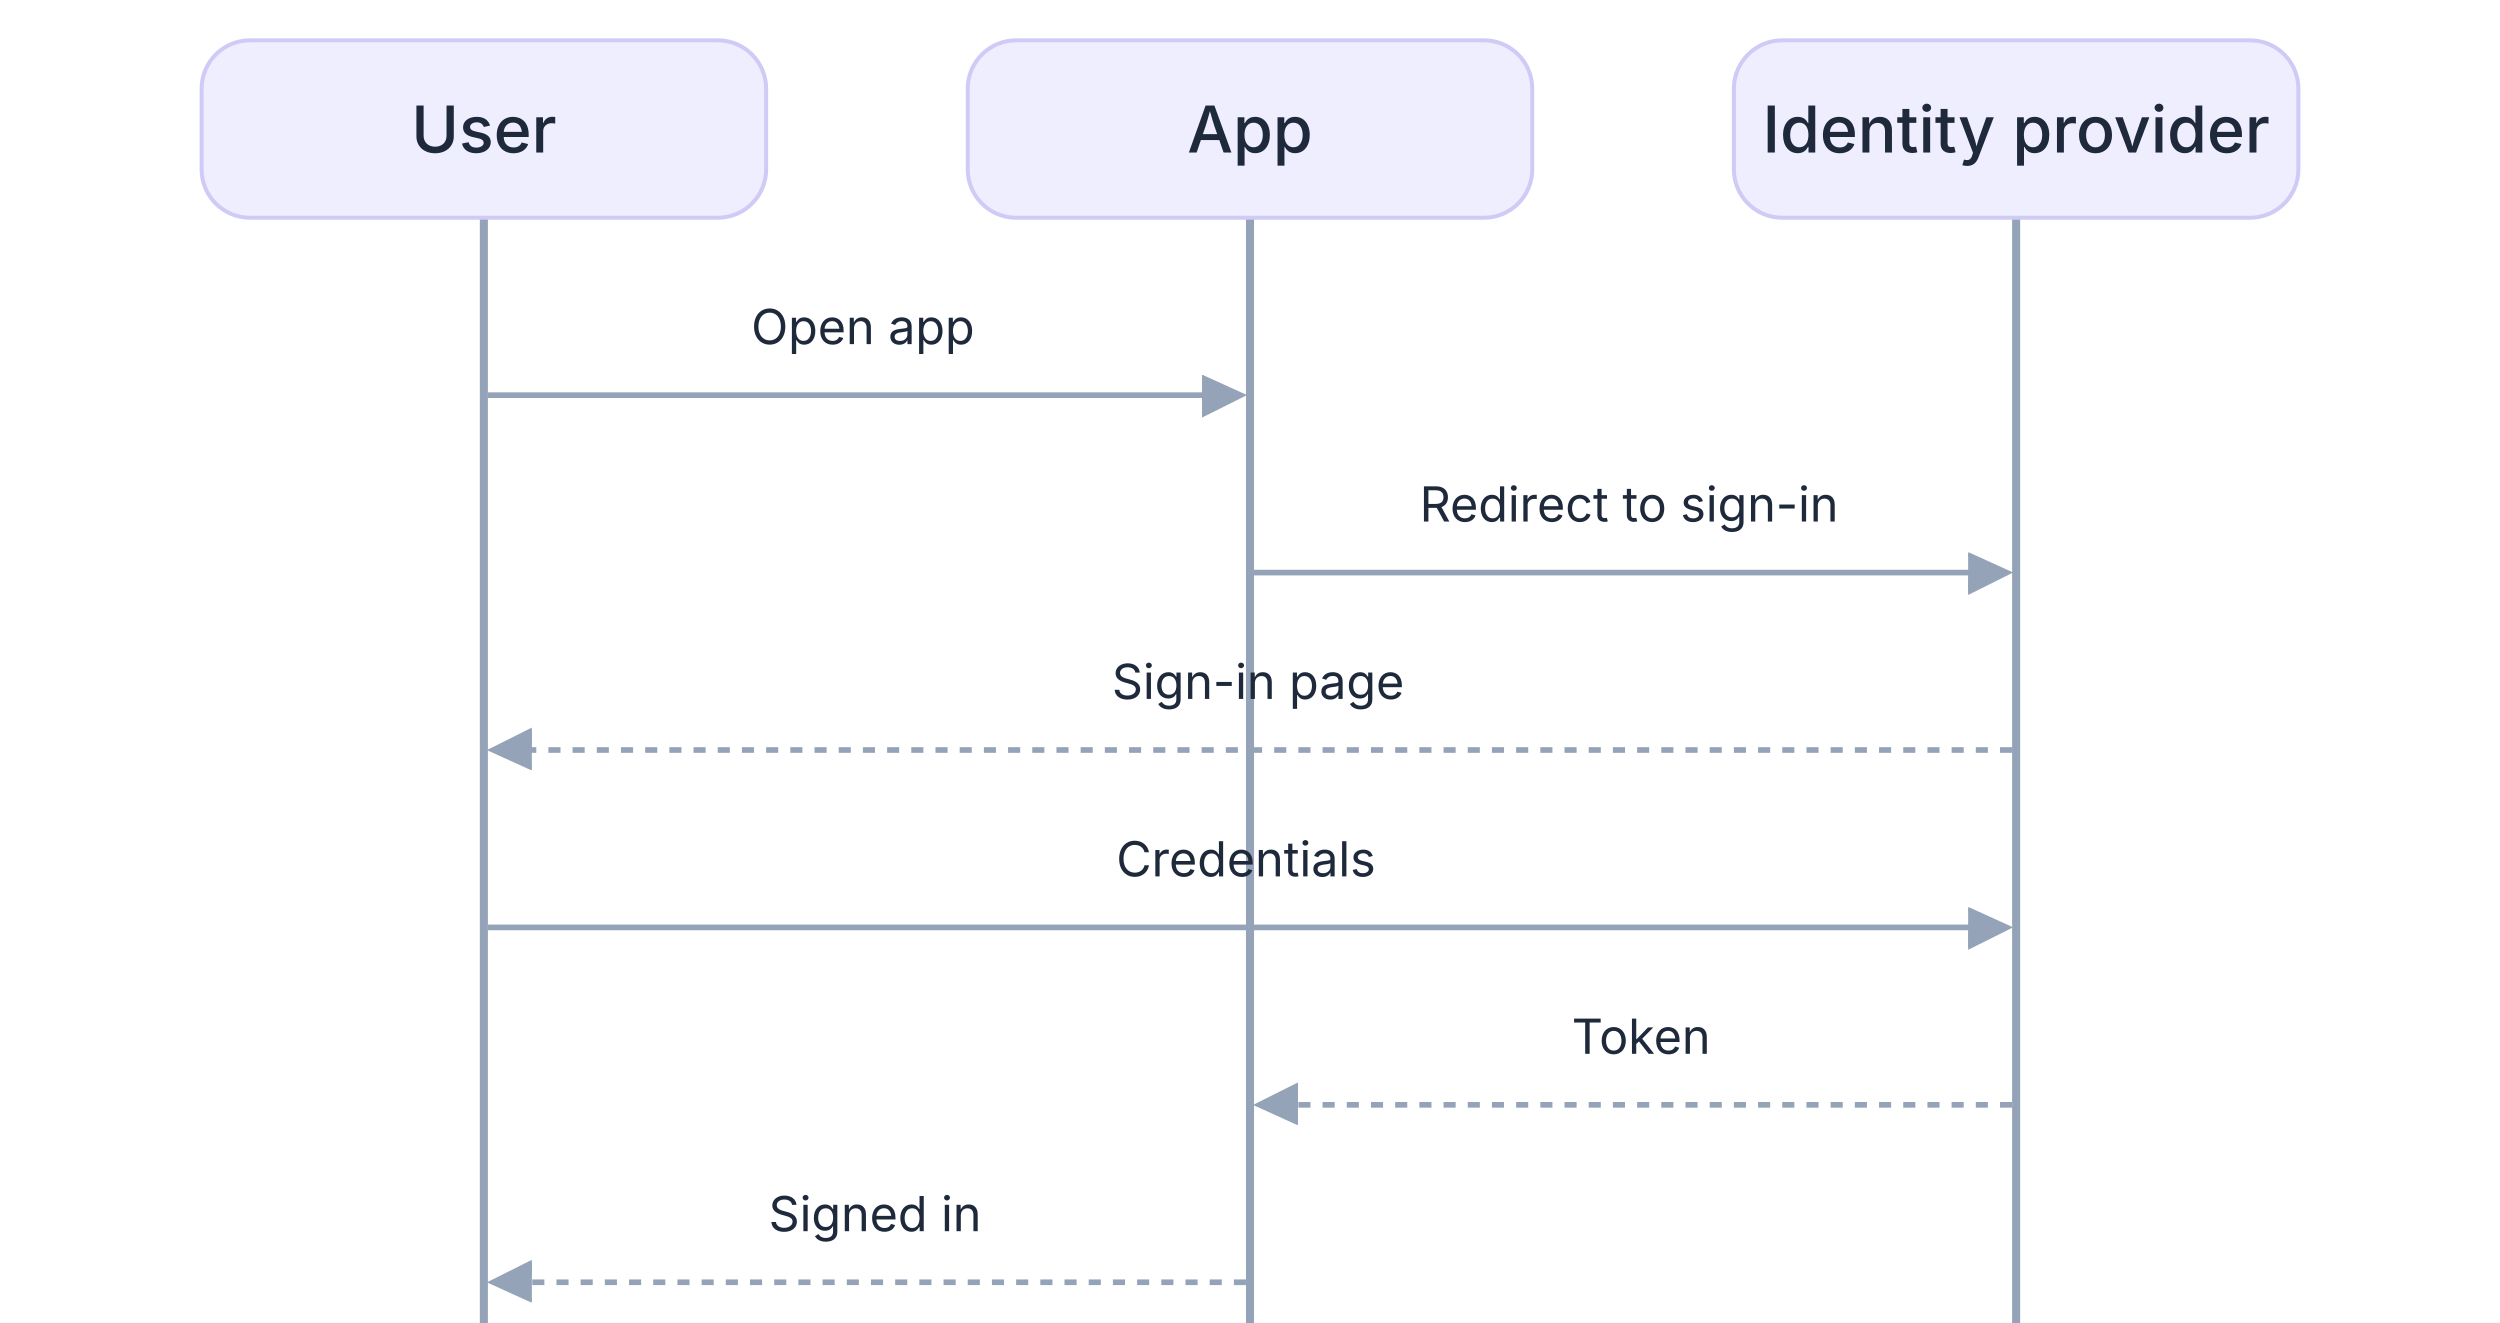
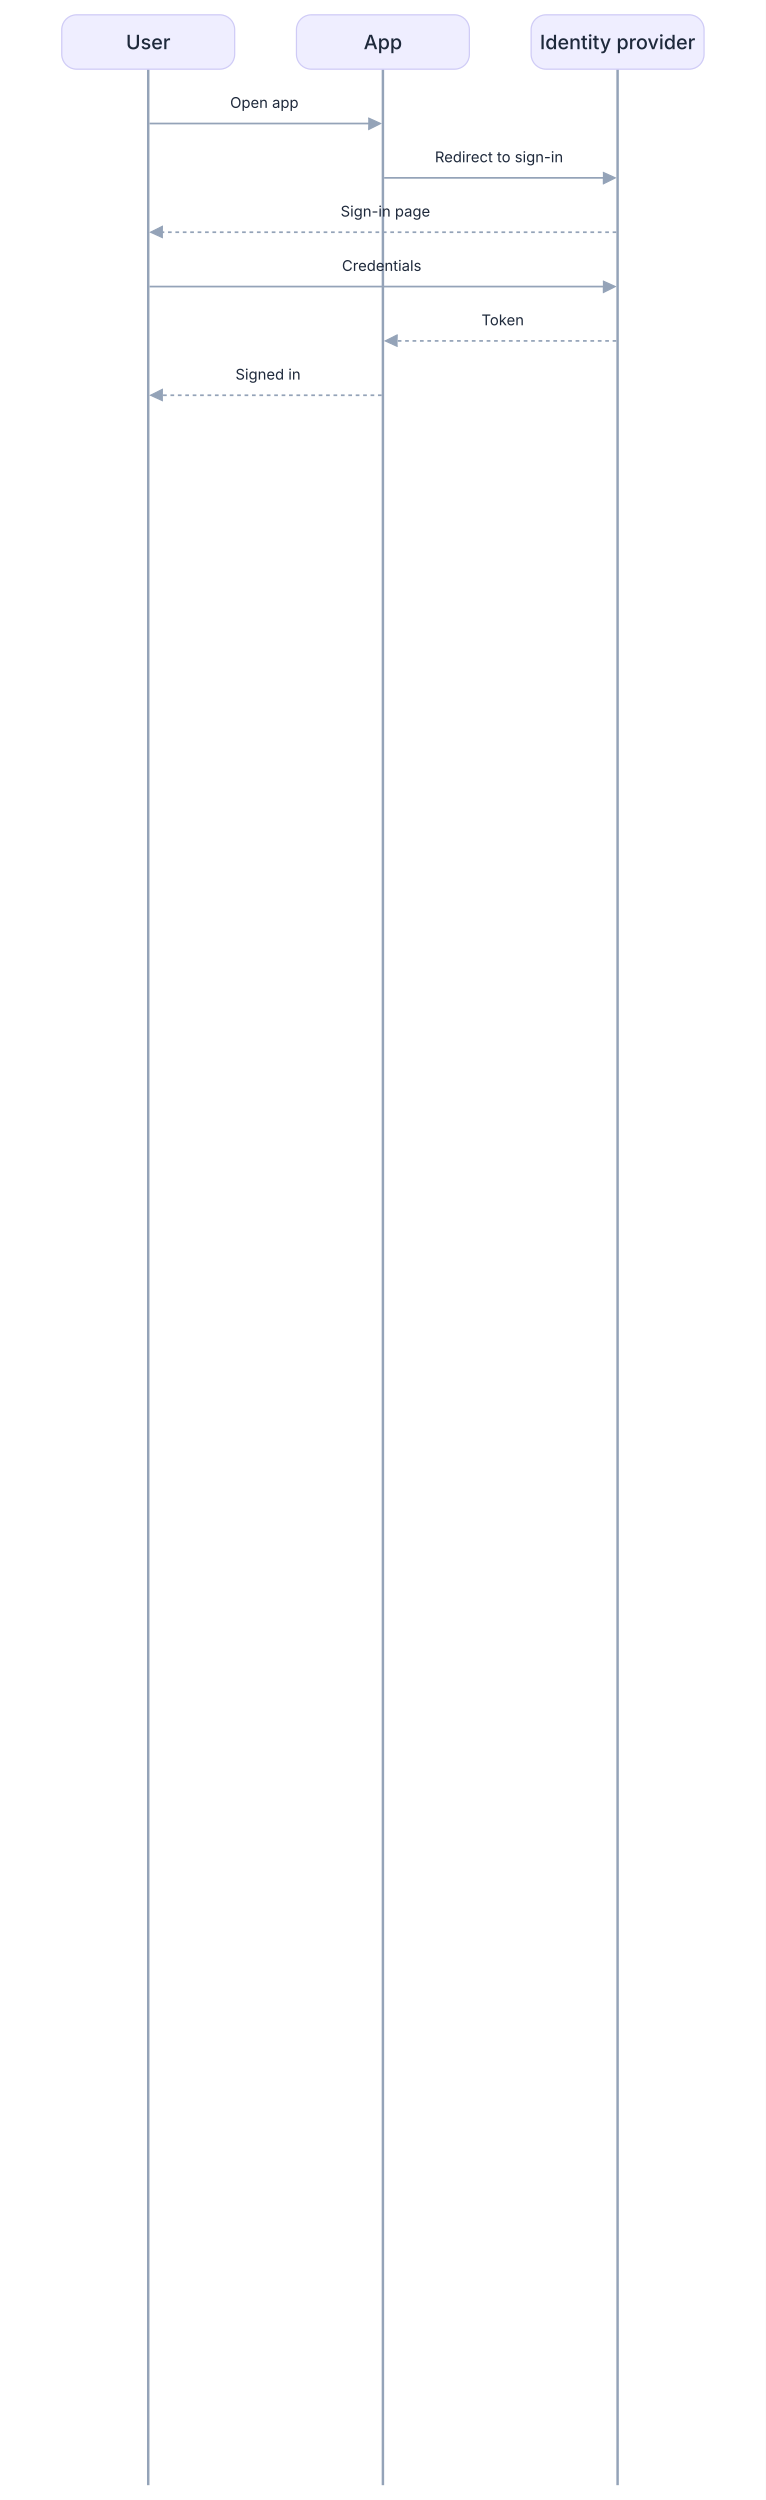
- <svg xmlns="http://www.w3.org/2000/svg" id="d_login_sequence_light" width="100%" style="max-width: 620px; background: rgb(255, 255, 255);" viewBox="-50 -10 620 328" role="img" aria-roledescription="sequence" aria-labelledby="d_login_sequence_light-title d_login_sequence_light-desc">
-   <rect class="pd-bg" x="-50" y="-10" width="620" height="328" fill="#FFFFFF" />
+ <svg xmlns="http://www.w3.org/2000/svg" id="d_login_sequence_light" width="100%" style="max-width: 620px; background: rgb(255, 255, 255);" viewBox="-50 -12 620 2024" role="img" aria-roledescription="sequence" aria-labelledby="d_login_sequence_light-title d_login_sequence_light-desc">
+   <rect class="pd-bg" x="-50" y="-12" width="620" height="2024" fill="#FFFFFF" />
  <g>
    <line id="actor5" x1="450" y1="44" x2="450" y2="2000" class="actor-line 200" stroke-width="0.5px" stroke="#999" name="I" data-et="life-line" data-id="I" />
    <g id="root-5" data-et="participant" data-type="participant" data-id="I">
      <rect x="380" y="0" fill="#eaeaea" stroke="#666" width="140" height="44" name="I" rx="12" ry="12" class="actor actor-top" />
      <text x="450" y="22" dominant-baseline="central" alignment-baseline="central" class="actor actor-box" style="text-anchor: middle; font-size: 16px; font-weight: 400;">
        <tspan x="450" dy="0">Identity provider</tspan>
      </text>
    </g>
  </g>
  <g>
    <line id="actor4" x1="260" y1="44" x2="260" y2="2000" class="actor-line 200" stroke-width="0.5px" stroke="#999" name="A" data-et="life-line" data-id="A" />
    <g id="root-4" data-et="participant" data-type="participant" data-id="A">
      <rect x="190" y="0" fill="#eaeaea" stroke="#666" width="140" height="44" name="A" rx="12" ry="12" class="actor actor-top" />
      <text x="260" y="22" dominant-baseline="central" alignment-baseline="central" class="actor actor-box" style="text-anchor: middle; font-size: 16px; font-weight: 400;">
        <tspan x="260" dy="0">App</tspan>
      </text>
    </g>
  </g>
  <g>
    <line id="actor3" x1="70" y1="44" x2="70" y2="2000" class="actor-line 200" stroke-width="0.5px" stroke="#999" name="U" data-et="life-line" data-id="U" />
    <g id="root-3" data-et="participant" data-type="participant" data-id="U">
      <rect x="0" y="0" fill="#eaeaea" stroke="#666" width="140" height="44" name="U" rx="12" ry="12" class="actor actor-top" />
      <text x="70" y="22" dominant-baseline="central" alignment-baseline="central" class="actor actor-box" style="text-anchor: middle; font-size: 16px; font-weight: 400;">
        <tspan x="70" dy="0">User</tspan>
      </text>
    </g>
  </g>
  <style>#d_login_sequence_light{font-family:'Inter',Inter,system-ui,sans-serif;font-size:13px;fill:#1E293B;}@keyframes edge-animation-frame{from{stroke-dashoffset:0;}}@keyframes dash{to{stroke-dashoffset:0;}}#d_login_sequence_light .edge-animation-slow{stroke-dasharray:9,5!important;stroke-dashoffset:900;animation:dash 50s linear infinite;stroke-linecap:round;}#d_login_sequence_light .edge-animation-fast{stroke-dasharray:9,5!important;stroke-dashoffset:900;animation:dash 20s linear infinite;stroke-linecap:round;}#d_login_sequence_light .error-icon{fill:#FFFFFF;}#d_login_sequence_light .error-text{fill:#1E293B;stroke:#1E293B;}#d_login_sequence_light .edge-thickness-normal{stroke-width:1px;}#d_login_sequence_light .edge-thickness-thick{stroke-width:3.5px;}#d_login_sequence_light .edge-pattern-solid{stroke-dasharray:0;}#d_login_sequence_light .edge-thickness-invisible{stroke-width:0;fill:none;}#d_login_sequence_light .edge-pattern-dashed{stroke-dasharray:3;}#d_login_sequence_light .edge-pattern-dotted{stroke-dasharray:2;}#d_login_sequence_light .marker{fill:#94A3B8;stroke:#94A3B8;}#d_login_sequence_light .marker.cross{stroke:#94A3B8;}#d_login_sequence_light svg{font-family:'Inter',Inter,system-ui,sans-serif;font-size:13px;}#d_login_sequence_light p{margin:0;}#d_login_sequence_light .actor{stroke:#CFCBF6;fill:#EFEEFF;stroke-width:1;}#d_login_sequence_light rect.actor.outer-path[data-look="neo"]{filter:drop-shadow( 1px 2px 2px rgba(185,185,185,1));}#d_login_sequence_light rect.note[data-look="neo"]{stroke:#F0DE9E;fill:#FEF8E1;filter:drop-shadow( 1px 2px 2px rgba(185,185,185,1));}#d_login_sequence_light text.actor&gt;tspan{fill:#1E293B;stroke:none;}#d_login_sequence_light .actor-line{stroke:#E2E8F0;}#d_login_sequence_light .innerArc{stroke-width:1.5;stroke-dasharray:none;}#d_login_sequence_light .messageLine0{stroke-width:1.5;stroke-dasharray:none;stroke:#94A3B8;}#d_login_sequence_light .messageLine1{stroke-width:1.5;stroke-dasharray:2,2;stroke:#94A3B8;}#d_login_sequence_light [id$="-arrowhead"] path{fill:#94A3B8;stroke:#94A3B8;}#d_login_sequence_light .sequenceNumber{fill:#6b5c47;}#d_login_sequence_light [id$="-sequencenumber"]{fill:#94A3B8;}#d_login_sequence_light [id$="-crosshead"] path{fill:#94A3B8;stroke:#94A3B8;}#d_login_sequence_light .messageText{fill:#1E293B;stroke:none;}#d_login_sequence_light .labelBox{stroke:#CFCBF6;fill:#EFEEFF;filter:none;}#d_login_sequence_light .labelText,#d_login_sequence_light .labelText&gt;tspan{fill:#1E293B;stroke:none;}#d_login_sequence_light .loopText,#d_login_sequence_light .loopText&gt;tspan{fill:#1E293B;stroke:none;}#d_login_sequence_light .sectionTitle,#d_login_sequence_light .sectionTitle&gt;tspan{fill:#1E293B;stroke:none;}#d_login_sequence_light .loopLine{stroke-width:2px;stroke-dasharray:2,2;stroke:#CFCBF6;fill:#CFCBF6;}#d_login_sequence_light .note{stroke:#F0DE9E;fill:#FEF8E1;}#d_login_sequence_light .noteText,#d_login_sequence_light .noteText&gt;tspan{fill:#1E293B;stroke:none;font-weight:normal;}#d_login_sequence_light .activation0{fill:#E8F3FD;stroke:#B9D7F4;}#d_login_sequence_light .activation1{fill:#E8F3FD;stroke:#B9D7F4;}#d_login_sequence_light .activation2{fill:#E8F3FD;stroke:#B9D7F4;}#d_login_sequence_light .actorPopupMenu{position:absolute;}#d_login_sequence_light .actorPopupMenuPanel{position:absolute;fill:#EFEEFF;box-shadow:0px 8px 16px 0px rgba(0,0,0,0.2);filter:drop-shadow(3px 5px 2px rgb(0 0 0 / 0.4));}#d_login_sequence_light .actor-man circle,#d_login_sequence_light line{fill:#EFEEFF;stroke-width:2px;}#d_login_sequence_light g rect.rect{filter:drop-shadow( 1px 2px 2px rgba(185,185,185,1));stroke:#CFCBF6;}#d_login_sequence_light .node .neo-node{stroke:#CFCBF6;}#d_login_sequence_light [data-look="neo"].node rect,#d_login_sequence_light [data-look="neo"].cluster rect,#d_login_sequence_light [data-look="neo"].node polygon{stroke:url(#d_login_sequence_light-gradient);filter:drop-shadow( 1px 2px 2px rgba(185,185,185,1));}#d_login_sequence_light [data-look="neo"].swimlane.cluster rect{filter:none;}#d_login_sequence_light [data-look="neo"].node path{stroke:url(#d_login_sequence_light-gradient);stroke-width:1px;}#d_login_sequence_light [data-look="neo"].node .outer-path{filter:drop-shadow( 1px 2px 2px rgba(185,185,185,1));}#d_login_sequence_light [data-look="neo"].node .neo-line path{stroke:#CFCBF6;filter:none;}#d_login_sequence_light [data-look="neo"].node circle{stroke:url(#d_login_sequence_light-gradient);filter:drop-shadow( 1px 2px 2px rgba(185,185,185,1));}#d_login_sequence_light [data-look="neo"].node circle .state-start{fill:#000000;}#d_login_sequence_light [data-look="neo"].icon-shape .icon{fill:url(#d_login_sequence_light-gradient);filter:drop-shadow( 1px 2px 2px rgba(185,185,185,1));}#d_login_sequence_light [data-look="neo"].icon-shape .icon-neo path{stroke:url(#d_login_sequence_light-gradient);filter:drop-shadow( 1px 2px 2px rgba(185,185,185,1));}#d_login_sequence_light svg{font-family:Inter,Inter,system-ui,sans-serif;}#d_login_sequence_light .label,#d_login_sequence_light .nodeLabel,#d_login_sequence_light .edgeLabel,#d_login_sequence_light .cluster-label,#d_login_sequence_light text{font-family:Inter,Inter,system-ui,sans-serif!important;}#d_login_sequence_light .nodeLabel{font-size:13px;line-height:1.35;color:rgb(30, 41, 59);}#d_login_sequence_light .nodeLabel b{font-weight:600;}#d_login_sequence_light .nodeLabel .s{display:inline-block;color:rgb(86, 101, 122);font-size:11.5px;margin-top:2px;}#d_login_sequence_light .ic{width:16px;height:16px;vertical-align:-3px;margin-right:6px;}#d_login_sequence_light .edgeLabel{font-size:11px;color:rgb(71, 85, 105);background:transparent;}#d_login_sequence_light .edgeLabel rect{fill:transparent!important;}#d_login_sequence_light .labelBkg{background:transparent!important;}#d_login_sequence_light .edgeLabel span{background:transparent!important;color:rgb(71, 85, 105)!important;}#d_login_sequence_light .edgeLabel p{padding:1px 4px;border-radius:4px;margin:0px;background:rgb(255, 255, 255)!important;color:rgb(71, 85, 105)!important;}#d_login_sequence_light .flowchart-link,#d_login_sequence_light .transition,#d_login_sequence_light .relationshipLine,#d_login_sequence_light .edgePaths path{stroke:rgb(148, 163, 184)!important;stroke-width:1.4px!important;}#d_login_sequence_light marker path,#d_login_sequence_light marker circle{stroke:rgb(148, 163, 184)!important;}#d_login_sequence_light marker path{fill:rgb(148, 163, 184)!important;}#d_login_sequence_light marker.er path,#d_login_sequence_light marker[id*="er-"] path,#d_login_sequence_light marker[id*="_er"] path{fill:none!important;}#d_login_sequence_light marker[id*="er-"] circle{fill:rgb(255, 255, 255)!important;}#d_login_sequence_light .cluster rect{stroke-width:1px!important;}#d_login_sequence_light .cluster-label .nodeLabel,#d_login_sequence_light .cluster-label span{font-weight:600;font-size:12px;letter-spacing:0.02em;text-transform:uppercase;color:rgb(71, 85, 105)!important;}#d_login_sequence_light .node rect,#d_login_sequence_light .node polygon,#d_login_sequence_light .node path,#d_login_sequence_light .node circle{stroke-width:1px!important;stroke-linejoin:round;}#d_login_sequence_light .messageText{font-size:12px!important;fill:rgb(30, 41, 59)!important;}#d_login_sequence_light .messageLine0,#d_login_sequence_light .messageLine1{stroke:rgb(148, 163, 184)!important;stroke-width:1.4px!important;}#d_login_sequence_light .actor{stroke-width:1px!important;}#d_login_sequence_light text.actor&gt;tspan{font-weight:500;fill:rgb(30, 41, 59)!important;}#d_login_sequence_light .actor-line{stroke:rgb(226, 232, 240)!important;}#d_login_sequence_light .note{stroke-width:1px!important;}#d_login_sequence_light .noteText,#d_login_sequence_light .noteText&gt;tspan{fill:rgb(30, 41, 59)!important;}#d_login_sequence_light .labelBox{fill:rgb(250, 251, 255)!important;stroke:rgb(230, 233, 245)!important;}#d_login_sequence_light .labelText,#d_login_sequence_light .labelText&gt;tspan,#d_login_sequence_light .loopText,#d_login_sequence_light .loopText&gt;tspan{fill:rgb(30, 41, 59)!important;}#d_login_sequence_light .loopLine{stroke:rgb(230, 233, 245)!important;}#d_login_sequence_light .statediagram-state .divider{stroke:rgb(207, 203, 246)!important;}#d_login_sequence_light .state-start,#d_login_sequence_light .state-end,#d_login_sequence_light .node circle.state-start{fill:rgb(148, 163, 184)!important;stroke:rgb(148, 163, 184)!important;}#d_login_sequence_light .statediagram-cluster rect.outer{fill:rgb(250, 251, 255)!important;stroke:rgb(230, 233, 245)!important;}#d_login_sequence_light .statediagram-cluster .inner{fill:rgb(250, 251, 255)!important;}#d_login_sequence_light .statediagram-note rect{fill:rgb(254, 248, 225)!important;stroke:rgb(240, 222, 158)!important;}#d_login_sequence_light .relationshipLabel,#d_login_sequence_light .relationshipLabel span,#d_login_sequence_light .edgeLabel .relationshipLabel{color:rgb(71, 85, 105)!important;fill:rgb(71, 85, 105)!important;}#d_login_sequence_light .er.entityBox{fill:rgb(239, 238, 255)!important;stroke:rgb(207, 203, 246)!important;}#d_login_sequence_light .label.name .nodeLabel{font-weight:600;letter-spacing:0.02em;}#d_login_sequence_light .row-rect-odd path{fill:rgb(255, 255, 255)!important;}#d_login_sequence_light .row-rect-even path{fill:rgb(248, 250, 252)!important;}#d_login_sequence_light line:not([class^="node-line"]){stroke:rgb(148, 163, 184)!important;}#d_login_sequence_light .eventWrapper .node-bkg{fill:rgb(255, 255, 255)!important;}#d_login_sequence_light .section-root rect,#d_login_sequence_light .section-root path,#d_login_sequence_light .section-root circle,#d_login_sequence_light .section-root polygon{fill:rgb(239, 238, 255)!important;stroke:rgb(207, 203, 246)!important;stroke-width:1px!important;}#d_login_sequence_light .section-root text,#d_login_sequence_light .section-root span{font-weight:600;fill:rgb(30, 41, 59)!important;color:rgb(30, 41, 59)!important;}#d_login_sequence_light .timeline-node text,#d_login_sequence_light .section text{font-family:Inter,Inter,system-ui,sans-serif!important;}#d_login_sequence_light .mindmap-node .nodeLabel,#d_login_sequence_light .mindmap-node text{font-size:13px;}#d_login_sequence_light .mindmap-edges path,#d_login_sequence_light .edge-depth-1,#d_login_sequence_light .edge-depth-2,#d_login_sequence_light .edge-depth-3{stroke-width:2px!important;}#d_login_sequence_light :root{--mermaid-font-family:"trebuchet ms",verdana,arial,sans-serif;}</style>
  <g />
  <defs>
    <symbol id="d_login_sequence_light-computer" width="24" height="24">
      <path transform="scale(.5)" d="M2 2v13h20v-13h-20zm18 11h-16v-9h16v9zm-10.228 6l.466-1h3.524l.467 1h-4.457zm14.228 3h-24l2-6h2.104l-1.33 4h18.45l-1.297-4h2.073l2 6zm-5-10h-14v-7h14v7z" />
    </symbol>
  </defs>
  <defs>
    <symbol id="d_login_sequence_light-database" fill-rule="evenodd" clip-rule="evenodd">
      <path transform="scale(.5)" d="M12.258.001l.256.004.255.005.253.008.251.01.249.012.247.015.246.016.242.019.241.02.239.023.236.024.233.027.231.028.229.031.225.032.223.034.22.036.217.038.214.04.211.041.208.043.205.045.201.046.198.048.194.05.191.051.187.053.183.054.18.056.175.057.172.059.168.06.163.061.16.063.155.064.15.066.074.033.073.033.071.034.07.034.069.035.068.035.067.035.066.035.064.036.064.036.062.036.06.036.06.037.058.037.058.037.055.038.055.038.053.038.052.038.051.039.05.039.048.039.047.039.045.04.044.04.043.04.041.04.04.041.039.041.037.041.036.041.034.041.033.042.032.042.03.042.029.042.027.042.026.043.024.043.023.043.021.043.02.043.018.044.017.043.015.044.013.044.012.044.011.045.009.044.007.045.006.045.004.045.002.045.001.045v17l-.001.045-.002.045-.004.045-.006.045-.007.045-.009.044-.011.045-.012.044-.013.044-.015.044-.017.043-.018.044-.02.043-.021.043-.023.043-.024.043-.026.043-.027.042-.029.042-.03.042-.032.042-.033.042-.034.041-.036.041-.037.041-.039.041-.04.041-.041.04-.043.04-.044.04-.045.04-.047.039-.048.039-.05.039-.051.039-.052.038-.053.038-.055.038-.055.038-.058.037-.058.037-.06.037-.06.036-.062.036-.064.036-.064.036-.066.035-.067.035-.068.035-.069.035-.07.034-.071.034-.073.033-.074.033-.15.066-.155.064-.16.063-.163.061-.168.06-.172.059-.175.057-.18.056-.183.054-.187.053-.191.051-.194.05-.198.048-.201.046-.205.045-.208.043-.211.041-.214.04-.217.038-.22.036-.223.034-.225.032-.229.031-.231.028-.233.027-.236.024-.239.023-.241.02-.242.019-.246.016-.247.015-.249.012-.251.01-.253.008-.255.005-.256.004-.258.001-.258-.001-.256-.004-.255-.005-.253-.008-.251-.01-.249-.012-.247-.015-.245-.016-.243-.019-.241-.02-.238-.023-.236-.024-.234-.027-.231-.028-.228-.031-.226-.032-.223-.034-.22-.036-.217-.038-.214-.04-.211-.041-.208-.043-.204-.045-.201-.046-.198-.048-.195-.05-.19-.051-.187-.053-.184-.054-.179-.056-.176-.057-.172-.059-.167-.06-.164-.061-.159-.063-.155-.064-.151-.066-.074-.033-.072-.033-.072-.034-.07-.034-.069-.035-.068-.035-.067-.035-.066-.035-.064-.036-.063-.036-.062-.036-.061-.036-.06-.037-.058-.037-.057-.037-.056-.038-.055-.038-.053-.038-.052-.038-.051-.039-.049-.039-.049-.039-.046-.039-.046-.04-.044-.04-.043-.04-.041-.04-.04-.041-.039-.041-.037-.041-.036-.041-.034-.041-.033-.042-.032-.042-.03-.042-.029-.042-.027-.042-.026-.043-.024-.043-.023-.043-.021-.043-.02-.043-.018-.044-.017-.043-.015-.044-.013-.044-.012-.044-.011-.045-.009-.044-.007-.045-.006-.045-.004-.045-.002-.045-.001-.045v-17l.001-.045.002-.045.004-.045.006-.045.007-.045.009-.044.011-.045.012-.044.013-.044.015-.044.017-.043.018-.044.02-.043.021-.043.023-.043.024-.043.026-.043.027-.042.029-.042.03-.042.032-.042.033-.042.034-.041.036-.041.037-.041.039-.041.04-.041.041-.04.043-.04.044-.04.046-.04.046-.039.049-.039.049-.039.051-.039.052-.038.053-.038.055-.038.056-.038.057-.037.058-.037.06-.037.061-.036.062-.036.063-.036.064-.036.066-.035.067-.035.068-.035.069-.035.07-.034.072-.034.072-.033.074-.033.151-.066.155-.064.159-.063.164-.061.167-.06.172-.059.176-.057.179-.056.184-.054.187-.053.19-.051.195-.05.198-.048.201-.046.204-.045.208-.043.211-.041.214-.04.217-.038.22-.036.223-.034.226-.032.228-.031.231-.028.234-.027.236-.024.238-.023.241-.02.243-.019.245-.016.247-.015.249-.012.251-.01.253-.008.255-.005.256-.004.258-.001.258.001zm-9.258 20.499v.01l.001.021.003.021.004.022.005.021.006.022.007.022.009.023.01.022.011.023.012.023.013.023.015.023.016.024.017.023.018.024.019.024.021.024.022.025.023.024.024.025.052.049.056.05.061.051.066.051.07.051.075.051.079.052.084.052.088.052.092.052.097.052.102.051.105.052.11.052.114.051.119.051.123.051.127.05.131.05.135.05.139.048.144.049.147.047.152.047.155.047.16.045.163.045.167.043.171.043.176.041.178.041.183.039.187.039.19.037.194.035.197.035.202.033.204.031.209.03.212.029.216.027.219.025.222.024.226.021.23.02.233.018.236.016.24.015.243.012.246.01.249.008.253.005.256.004.259.001.26-.001.257-.004.254-.005.25-.008.247-.011.244-.012.241-.014.237-.016.233-.018.231-.021.226-.021.224-.024.22-.026.216-.027.212-.028.21-.031.205-.031.202-.034.198-.034.194-.036.191-.037.187-.039.183-.04.179-.04.175-.042.172-.043.168-.044.163-.045.16-.046.155-.046.152-.047.148-.048.143-.049.139-.049.136-.05.131-.05.126-.05.123-.051.118-.052.114-.051.11-.052.106-.052.101-.052.096-.052.092-.052.088-.053.083-.051.079-.052.074-.052.07-.051.065-.051.06-.051.056-.05.051-.05.023-.024.023-.025.021-.024.02-.024.019-.024.018-.024.017-.024.015-.023.014-.024.013-.023.012-.023.01-.023.01-.022.008-.022.006-.022.006-.022.004-.022.004-.021.001-.021.001-.021v-4.127l-.077.055-.08.053-.083.054-.085.053-.087.052-.09.052-.093.051-.095.05-.097.05-.1.049-.102.049-.105.048-.106.047-.109.047-.111.046-.114.045-.115.045-.118.044-.12.043-.122.042-.124.042-.126.041-.128.04-.13.04-.132.038-.134.038-.135.037-.138.037-.139.035-.142.035-.143.034-.144.033-.147.032-.148.031-.15.03-.151.03-.153.029-.154.027-.156.027-.158.026-.159.025-.161.024-.162.023-.163.022-.165.021-.166.02-.167.019-.169.018-.169.017-.171.016-.173.015-.173.014-.175.013-.175.012-.177.011-.178.01-.179.008-.179.008-.181.006-.182.005-.182.004-.184.003-.184.002h-.37l-.184-.002-.184-.003-.182-.004-.182-.005-.181-.006-.179-.008-.179-.008-.178-.01-.176-.011-.176-.012-.175-.013-.173-.014-.172-.015-.171-.016-.17-.017-.169-.018-.167-.019-.166-.02-.165-.021-.163-.022-.162-.023-.161-.024-.159-.025-.157-.026-.156-.027-.155-.027-.153-.029-.151-.03-.15-.03-.148-.031-.146-.032-.145-.033-.143-.034-.141-.035-.14-.035-.137-.037-.136-.037-.134-.038-.132-.038-.13-.04-.128-.04-.126-.041-.124-.042-.122-.042-.12-.044-.117-.043-.116-.045-.113-.045-.112-.046-.109-.047-.106-.047-.105-.048-.102-.049-.1-.049-.097-.05-.095-.05-.093-.052-.09-.051-.087-.052-.085-.053-.083-.054-.08-.054-.077-.054v4.127zm0-5.654v.011l.001.021.003.021.004.021.005.022.006.022.007.022.009.022.01.022.011.023.012.023.013.023.015.024.016.023.017.024.018.024.019.024.021.024.022.024.023.025.024.024.052.05.056.05.061.05.066.051.07.051.075.052.079.051.084.052.088.052.092.052.097.052.102.052.105.052.11.051.114.051.119.052.123.05.127.051.131.05.135.049.139.049.144.048.147.048.152.047.155.046.16.045.163.045.167.044.171.042.176.042.178.04.183.04.187.038.19.037.194.036.197.034.202.033.204.032.209.03.212.028.216.027.219.025.222.024.226.022.23.02.233.018.236.016.24.014.243.012.246.01.249.008.253.006.256.003.259.001.26-.001.257-.003.254-.006.25-.008.247-.01.244-.012.241-.015.237-.016.233-.018.231-.02.226-.022.224-.024.22-.025.216-.027.212-.029.21-.03.205-.032.202-.033.198-.035.194-.036.191-.037.187-.039.183-.039.179-.041.175-.042.172-.043.168-.044.163-.045.16-.045.155-.047.152-.047.148-.048.143-.048.139-.05.136-.049.131-.05.126-.051.123-.051.118-.051.114-.052.11-.052.106-.052.101-.052.096-.052.092-.052.088-.052.083-.052.079-.052.074-.051.07-.052.065-.051.06-.05.056-.051.051-.049.023-.025.023-.024.021-.025.02-.024.019-.024.018-.024.017-.024.015-.023.014-.023.013-.024.012-.022.01-.023.01-.023.008-.022.006-.022.006-.022.004-.021.004-.022.001-.021.001-.021v-4.139l-.077.054-.08.054-.083.054-.085.052-.087.053-.09.051-.093.051-.095.051-.097.05-.1.049-.102.049-.105.048-.106.047-.109.047-.111.046-.114.045-.115.044-.118.044-.12.044-.122.042-.124.042-.126.041-.128.04-.13.039-.132.039-.134.038-.135.037-.138.036-.139.036-.142.035-.143.033-.144.033-.147.033-.148.031-.15.03-.151.03-.153.028-.154.028-.156.027-.158.026-.159.025-.161.024-.162.023-.163.022-.165.021-.166.02-.167.019-.169.018-.169.017-.171.016-.173.015-.173.014-.175.013-.175.012-.177.011-.178.009-.179.009-.179.007-.181.007-.182.005-.182.004-.184.003-.184.002h-.37l-.184-.002-.184-.003-.182-.004-.182-.005-.181-.007-.179-.007-.179-.009-.178-.009-.176-.011-.176-.012-.175-.013-.173-.014-.172-.015-.171-.016-.17-.017-.169-.018-.167-.019-.166-.02-.165-.021-.163-.022-.162-.023-.161-.024-.159-.025-.157-.026-.156-.027-.155-.028-.153-.028-.151-.03-.15-.03-.148-.031-.146-.033-.145-.033-.143-.033-.141-.035-.14-.036-.137-.036-.136-.037-.134-.038-.132-.039-.13-.039-.128-.04-.126-.041-.124-.042-.122-.043-.12-.043-.117-.044-.116-.044-.113-.046-.112-.046-.109-.046-.106-.047-.105-.048-.102-.049-.1-.049-.097-.05-.095-.051-.093-.051-.09-.051-.087-.053-.085-.052-.083-.054-.08-.054-.077-.054v4.139zm0-5.666v.011l.001.02.003.022.004.021.005.022.006.021.007.022.009.023.01.022.011.023.012.023.013.023.015.023.016.024.017.024.018.023.019.024.021.025.022.024.023.024.024.025.052.05.056.05.061.05.066.051.07.051.075.052.079.051.084.052.088.052.092.052.097.052.102.052.105.051.11.052.114.051.119.051.123.051.127.05.131.05.135.05.139.049.144.048.147.048.152.047.155.046.16.045.163.045.167.043.171.043.176.042.178.04.183.04.187.038.19.037.194.036.197.034.202.033.204.032.209.03.212.028.216.027.219.025.222.024.226.021.23.02.233.018.236.017.24.014.243.012.246.01.249.008.253.006.256.003.259.001.26-.001.257-.003.254-.006.25-.008.247-.01.244-.013.241-.014.237-.016.233-.018.231-.02.226-.022.224-.024.22-.025.216-.027.212-.029.21-.03.205-.032.202-.033.198-.035.194-.036.191-.037.187-.039.183-.039.179-.041.175-.042.172-.043.168-.044.163-.045.16-.045.155-.047.152-.047.148-.048.143-.049.139-.049.136-.049.131-.051.126-.05.123-.051.118-.052.114-.051.11-.052.106-.052.101-.052.096-.052.092-.052.088-.052.083-.052.079-.052.074-.052.07-.051.065-.051.06-.051.056-.05.051-.049.023-.025.023-.025.021-.024.02-.024.019-.024.018-.024.017-.024.015-.023.014-.024.013-.023.012-.023.01-.022.01-.023.008-.022.006-.022.006-.022.004-.022.004-.021.001-.021.001-.021v-4.153l-.077.054-.08.054-.083.053-.085.053-.087.053-.09.051-.093.051-.095.051-.097.05-.1.049-.102.048-.105.048-.106.048-.109.046-.111.046-.114.046-.115.044-.118.044-.12.043-.122.043-.124.042-.126.041-.128.04-.13.039-.132.039-.134.038-.135.037-.138.036-.139.036-.142.034-.143.034-.144.033-.147.032-.148.032-.15.03-.151.03-.153.028-.154.028-.156.027-.158.026-.159.024-.161.024-.162.023-.163.023-.165.021-.166.02-.167.019-.169.018-.169.017-.171.016-.173.015-.173.014-.175.013-.175.012-.177.01-.178.01-.179.009-.179.007-.181.006-.182.006-.182.004-.184.003-.184.001-.185.001-.185-.001-.184-.001-.184-.003-.182-.004-.182-.006-.181-.006-.179-.007-.179-.009-.178-.01-.176-.01-.176-.012-.175-.013-.173-.014-.172-.015-.171-.016-.17-.017-.169-.018-.167-.019-.166-.02-.165-.021-.163-.023-.162-.023-.161-.024-.159-.024-.157-.026-.156-.027-.155-.028-.153-.028-.151-.03-.15-.03-.148-.032-.146-.032-.145-.033-.143-.034-.141-.034-.14-.036-.137-.036-.136-.037-.134-.038-.132-.039-.13-.039-.128-.041-.126-.041-.124-.041-.122-.043-.12-.043-.117-.044-.116-.044-.113-.046-.112-.046-.109-.046-.106-.048-.105-.048-.102-.048-.1-.05-.097-.049-.095-.051-.093-.051-.09-.052-.087-.052-.085-.053-.083-.053-.08-.054-.077-.054v4.153zm8.74-8.179l-.257.004-.254.005-.25.008-.247.011-.244.012-.241.014-.237.016-.233.018-.231.021-.226.022-.224.023-.22.026-.216.027-.212.028-.21.031-.205.032-.202.033-.198.034-.194.036-.191.038-.187.038-.183.04-.179.041-.175.042-.172.043-.168.043-.163.045-.16.046-.155.046-.152.048-.148.048-.143.048-.139.049-.136.05-.131.05-.126.051-.123.051-.118.051-.114.052-.11.052-.106.052-.101.052-.096.052-.092.052-.088.052-.083.052-.079.052-.074.051-.07.052-.065.051-.06.05-.056.05-.051.05-.023.025-.023.024-.021.024-.02.025-.019.024-.018.024-.017.023-.015.024-.014.023-.013.023-.012.023-.01.023-.01.022-.008.022-.006.023-.006.021-.004.022-.004.021-.001.021-.001.021.001.021.001.021.004.021.004.022.006.021.006.023.008.022.01.022.01.023.012.023.013.023.014.023.015.024.017.023.018.024.019.024.02.025.021.024.023.024.023.025.051.05.056.05.06.05.065.051.07.052.074.051.079.052.083.052.088.052.092.052.096.052.101.052.106.052.11.052.114.052.118.051.123.051.126.051.131.05.136.05.139.049.143.048.148.048.152.048.155.046.16.046.163.045.168.043.172.043.175.042.179.041.183.04.187.038.191.038.194.036.198.034.202.033.205.032.21.031.212.028.216.027.22.026.224.023.226.022.231.021.233.018.237.016.241.014.244.012.247.011.25.008.254.005.257.004.26.001.26-.001.257-.004.254-.005.25-.008.247-.011.244-.012.241-.014.237-.016.233-.018.231-.021.226-.022.224-.023.22-.026.216-.027.212-.028.21-.031.205-.032.202-.033.198-.034.194-.036.191-.038.187-.038.183-.04.179-.041.175-.042.172-.043.168-.043.163-.045.16-.046.155-.046.152-.048.148-.048.143-.048.139-.049.136-.05.131-.05.126-.051.123-.051.118-.051.114-.052.11-.052.106-.052.101-.052.096-.052.092-.052.088-.052.083-.052.079-.052.074-.051.07-.052.065-.051.06-.05.056-.05.051-.05.023-.025.023-.024.021-.024.02-.025.019-.024.018-.024.017-.023.015-.024.014-.023.013-.023.012-.023.01-.023.01-.022.008-.022.006-.023.006-.021.004-.022.004-.021.001-.021.001-.021-.001-.021-.001-.021-.004-.021-.004-.022-.006-.021-.006-.023-.008-.022-.01-.022-.01-.023-.012-.023-.013-.023-.014-.023-.015-.024-.017-.023-.018-.024-.019-.024-.02-.025-.021-.024-.023-.024-.023-.025-.051-.05-.056-.05-.06-.05-.065-.051-.07-.052-.074-.051-.079-.052-.083-.052-.088-.052-.092-.052-.096-.052-.101-.052-.106-.052-.11-.052-.114-.052-.118-.051-.123-.051-.126-.051-.131-.05-.136-.05-.139-.049-.143-.048-.148-.048-.152-.048-.155-.046-.16-.046-.163-.045-.168-.043-.172-.043-.175-.042-.179-.041-.183-.04-.187-.038-.191-.038-.194-.036-.198-.034-.202-.033-.205-.032-.21-.031-.212-.028-.216-.027-.22-.026-.224-.023-.226-.022-.231-.021-.233-.018-.237-.016-.241-.014-.244-.012-.247-.011-.25-.008-.254-.005-.257-.004-.26-.001-.26.001z" />
    </symbol>
  </defs>
  <defs>
    <symbol id="d_login_sequence_light-clock" width="24" height="24">
      <path transform="scale(.5)" d="M12 2c5.514 0 10 4.486 10 10s-4.486 10-10 10-10-4.486-10-10 4.486-10 10-10zm0-2c-6.627 0-12 5.373-12 12s5.373 12 12 12 12-5.373 12-12-5.373-12-12-12zm5.848 12.459c.202.038.202.333.001.372-1.907.361-6.045 1.111-6.547 1.111-.719 0-1.301-.582-1.301-1.301 0-.512.77-5.447 1.125-7.445.034-.192.312-.181.343.014l.985 6.238 5.394 1.011z" />
    </symbol>
  </defs>
  <defs>
    <marker id="d_login_sequence_light-arrowhead" refX="7.9" refY="5" markerUnits="userSpaceOnUse" markerWidth="12" markerHeight="12" orient="auto-start-reverse">
      <path d="M -1 0 L 10 5 L 0 10 z" />
    </marker>
  </defs>
  <defs>
    <marker id="d_login_sequence_light-crosshead" markerWidth="15" markerHeight="8" orient="auto" refX="4" refY="4.5">
      <path fill="none" stroke="#000000" stroke-width="1pt" d="M 1,2 L 6,7 M 6,2 L 1,7" style="stroke-dasharray: 0, 0;" />
    </marker>
  </defs>
  <defs>
    <marker id="d_login_sequence_light-filled-head" refX="15.5" refY="7" markerWidth="20" markerHeight="28" orient="auto">
      <path d="M 18,7 L9,13 L14,7 L9,1 Z" />
    </marker>
  </defs>
  <defs>
    <marker id="d_login_sequence_light-sequencenumber" refX="15" refY="15" markerWidth="60" markerHeight="40" orient="auto">
      <circle cx="15" cy="15" r="6" />
    </marker>
  </defs>
  <defs>
    <marker id="d_login_sequence_light-solidTopArrowHead" refX="7.9" refY="7.25" markerUnits="userSpaceOnUse" markerWidth="12" markerHeight="12" orient="auto-start-reverse">
      <path d="M 0 0 L 10 8 L 0 8 z" />
    </marker>
  </defs>
  <defs>
    <marker id="d_login_sequence_light-solidBottomArrowHead" refX="7.9" refY="0.75" markerUnits="userSpaceOnUse" markerWidth="12" markerHeight="12" orient="auto-start-reverse">
      <path d="M 0 0 L 10 0 L 0 8 z" />
    </marker>
  </defs>
  <defs>
    <marker id="d_login_sequence_light-stickTopArrowHead" refX="7.5" refY="7" markerUnits="userSpaceOnUse" markerWidth="12" markerHeight="12" orient="auto-start-reverse">
      <path d="M 0 0 L 7 7" stroke="black" stroke-width="1.5" fill="none" />
    </marker>
  </defs>
  <defs>
    <marker id="d_login_sequence_light-stickBottomArrowHead" refX="7.5" refY="0" markerUnits="userSpaceOnUse" markerWidth="12" markerHeight="12" orient="auto-start-reverse">
      <path d="M 0 7 L 7 0" stroke="black" stroke-width="1.5" fill="none" />
    </marker>
  </defs>
  <text x="164" y="59" text-anchor="middle" dominant-baseline="middle" alignment-baseline="middle" class="messageText" dy="1em" style="font-size: 16px; font-weight: 400;">Open app</text>
  <line x1="71" y1="88" x2="256" y2="88" class="messageLine0" data-et="message" data-id="i0" data-from="U" data-to="A" stroke-width="2" stroke="none" marker-end="url(#d_login_sequence_light-arrowhead)" style="fill: none;" />
  <text x="354" y="103" text-anchor="middle" dominant-baseline="middle" alignment-baseline="middle" class="messageText" dy="1em" style="font-size: 16px; font-weight: 400;">Redirect to sign-in</text>
  <line x1="261" y1="132" x2="446" y2="132" class="messageLine0" data-et="message" data-id="i1" data-from="A" data-to="I" stroke-width="2" stroke="none" marker-end="url(#d_login_sequence_light-arrowhead)" style="fill: none;" />
  <text x="262" y="147" text-anchor="middle" dominant-baseline="middle" alignment-baseline="middle" class="messageText" dy="1em" style="font-size: 16px; font-weight: 400;">Sign-in page</text>
  <line x1="449" y1="176" x2="74" y2="176" class="messageLine1" data-et="message" data-id="i2" data-from="I" data-to="U" stroke-width="2" stroke="none" marker-end="url(#d_login_sequence_light-arrowhead)" style="stroke-dasharray: 3, 3; fill: none;" />
  <text x="259" y="191" text-anchor="middle" dominant-baseline="middle" alignment-baseline="middle" class="messageText" dy="1em" style="font-size: 16px; font-weight: 400;">Credentials</text>
  <line x1="71" y1="220" x2="446" y2="220" class="messageLine0" data-et="message" data-id="i3" data-from="U" data-to="I" stroke-width="2" stroke="none" marker-end="url(#d_login_sequence_light-arrowhead)" style="fill: none;" />
  <text x="357" y="235" text-anchor="middle" dominant-baseline="middle" alignment-baseline="middle" class="messageText" dy="1em" style="font-size: 16px; font-weight: 400;">Token</text>
  <line x1="449" y1="264" x2="264" y2="264" class="messageLine1" data-et="message" data-id="i4" data-from="I" data-to="A" stroke-width="2" stroke="none" marker-end="url(#d_login_sequence_light-arrowhead)" style="stroke-dasharray: 3, 3; fill: none;" />
  <text x="167" y="279" text-anchor="middle" dominant-baseline="middle" alignment-baseline="middle" class="messageText" dy="1em" style="font-size: 16px; font-weight: 400;">Signed in</text>
  <line x1="259" y1="308" x2="74" y2="308" class="messageLine1" data-et="message" data-id="i5" data-from="A" data-to="U" stroke-width="2" stroke="none" marker-end="url(#d_login_sequence_light-arrowhead)" style="stroke-dasharray: 3, 3; fill: none;" />
</svg>
